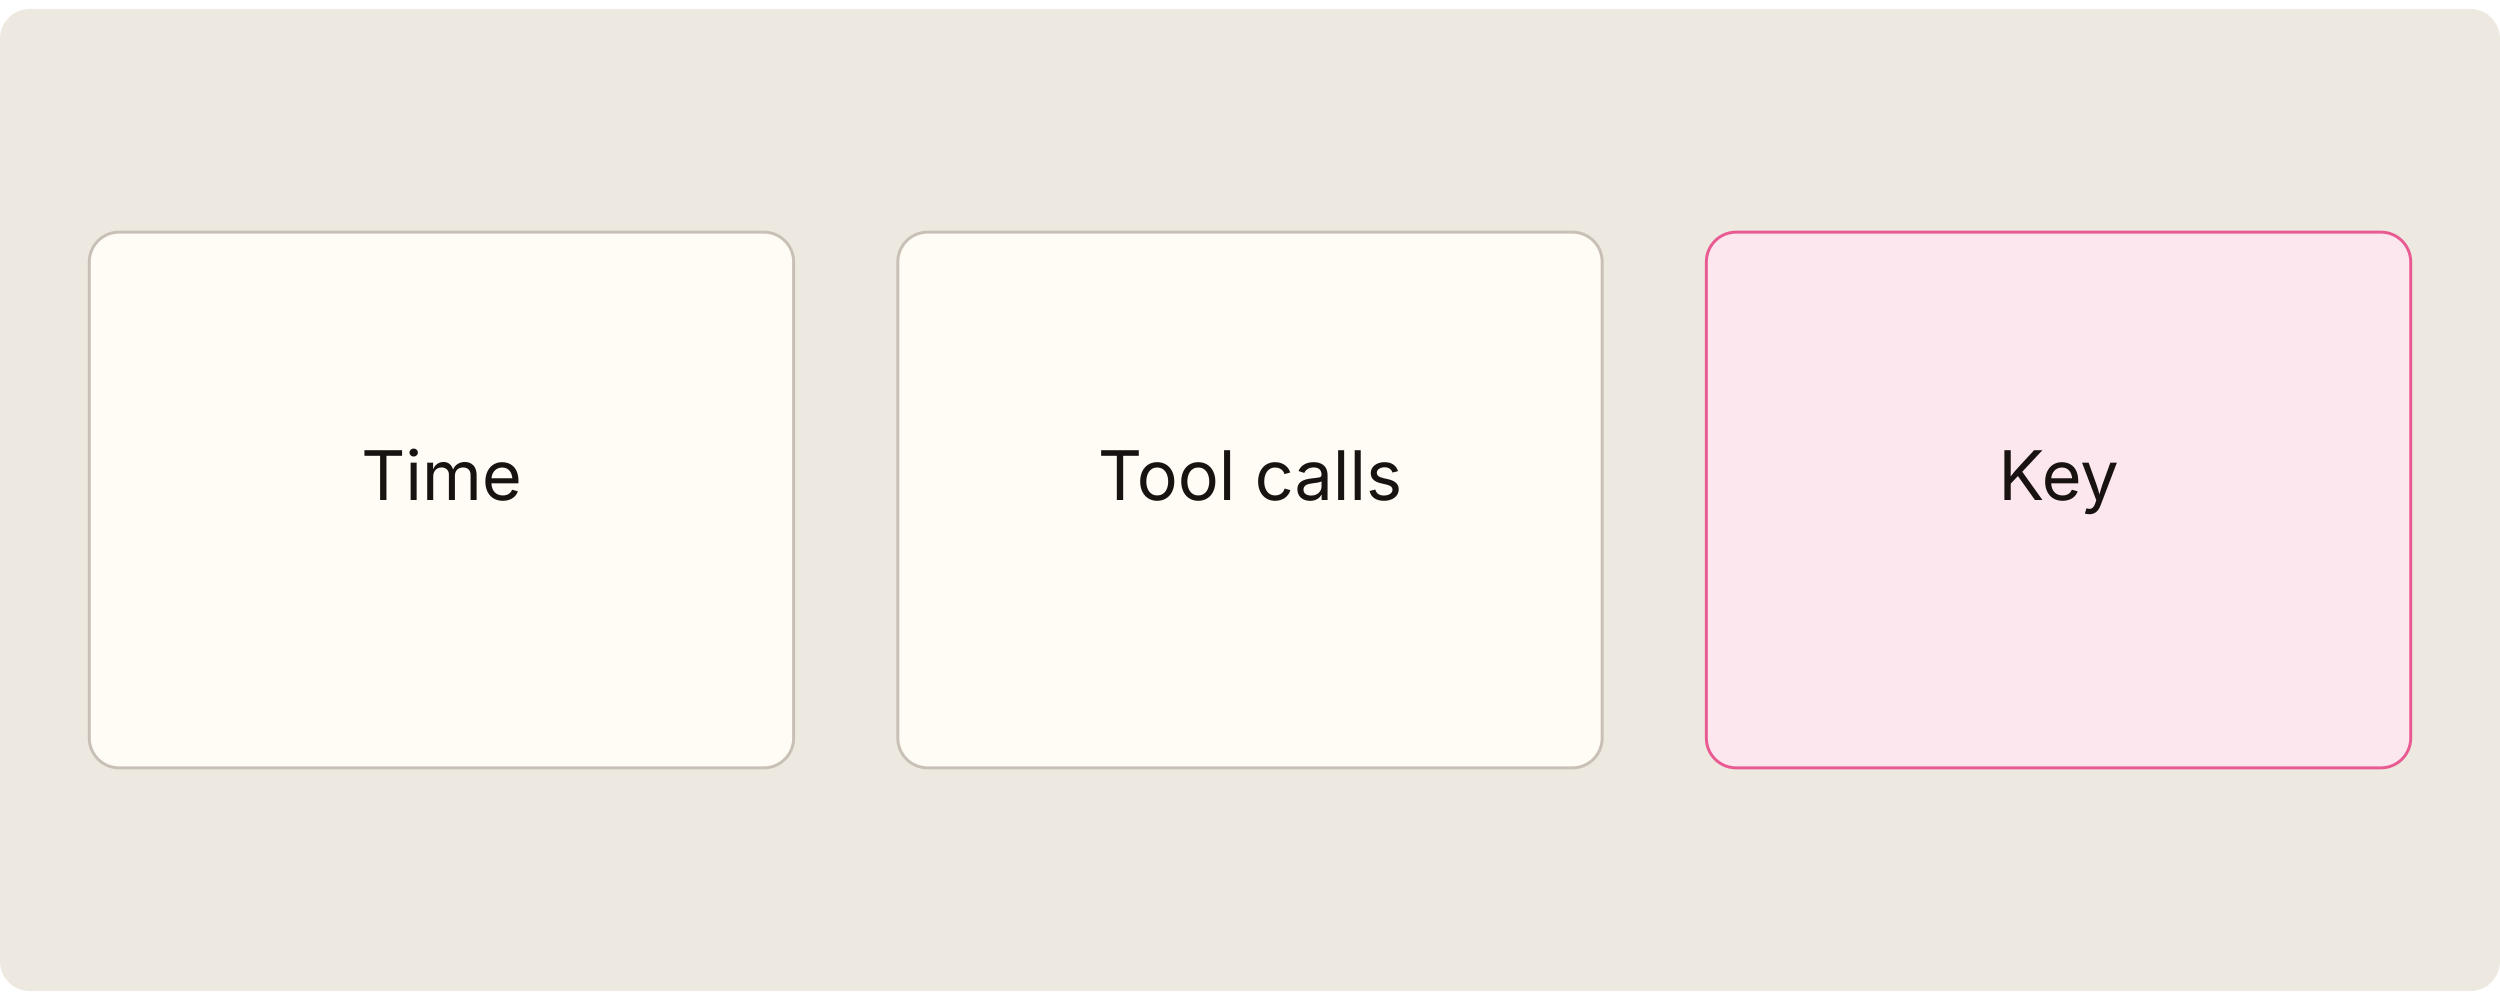
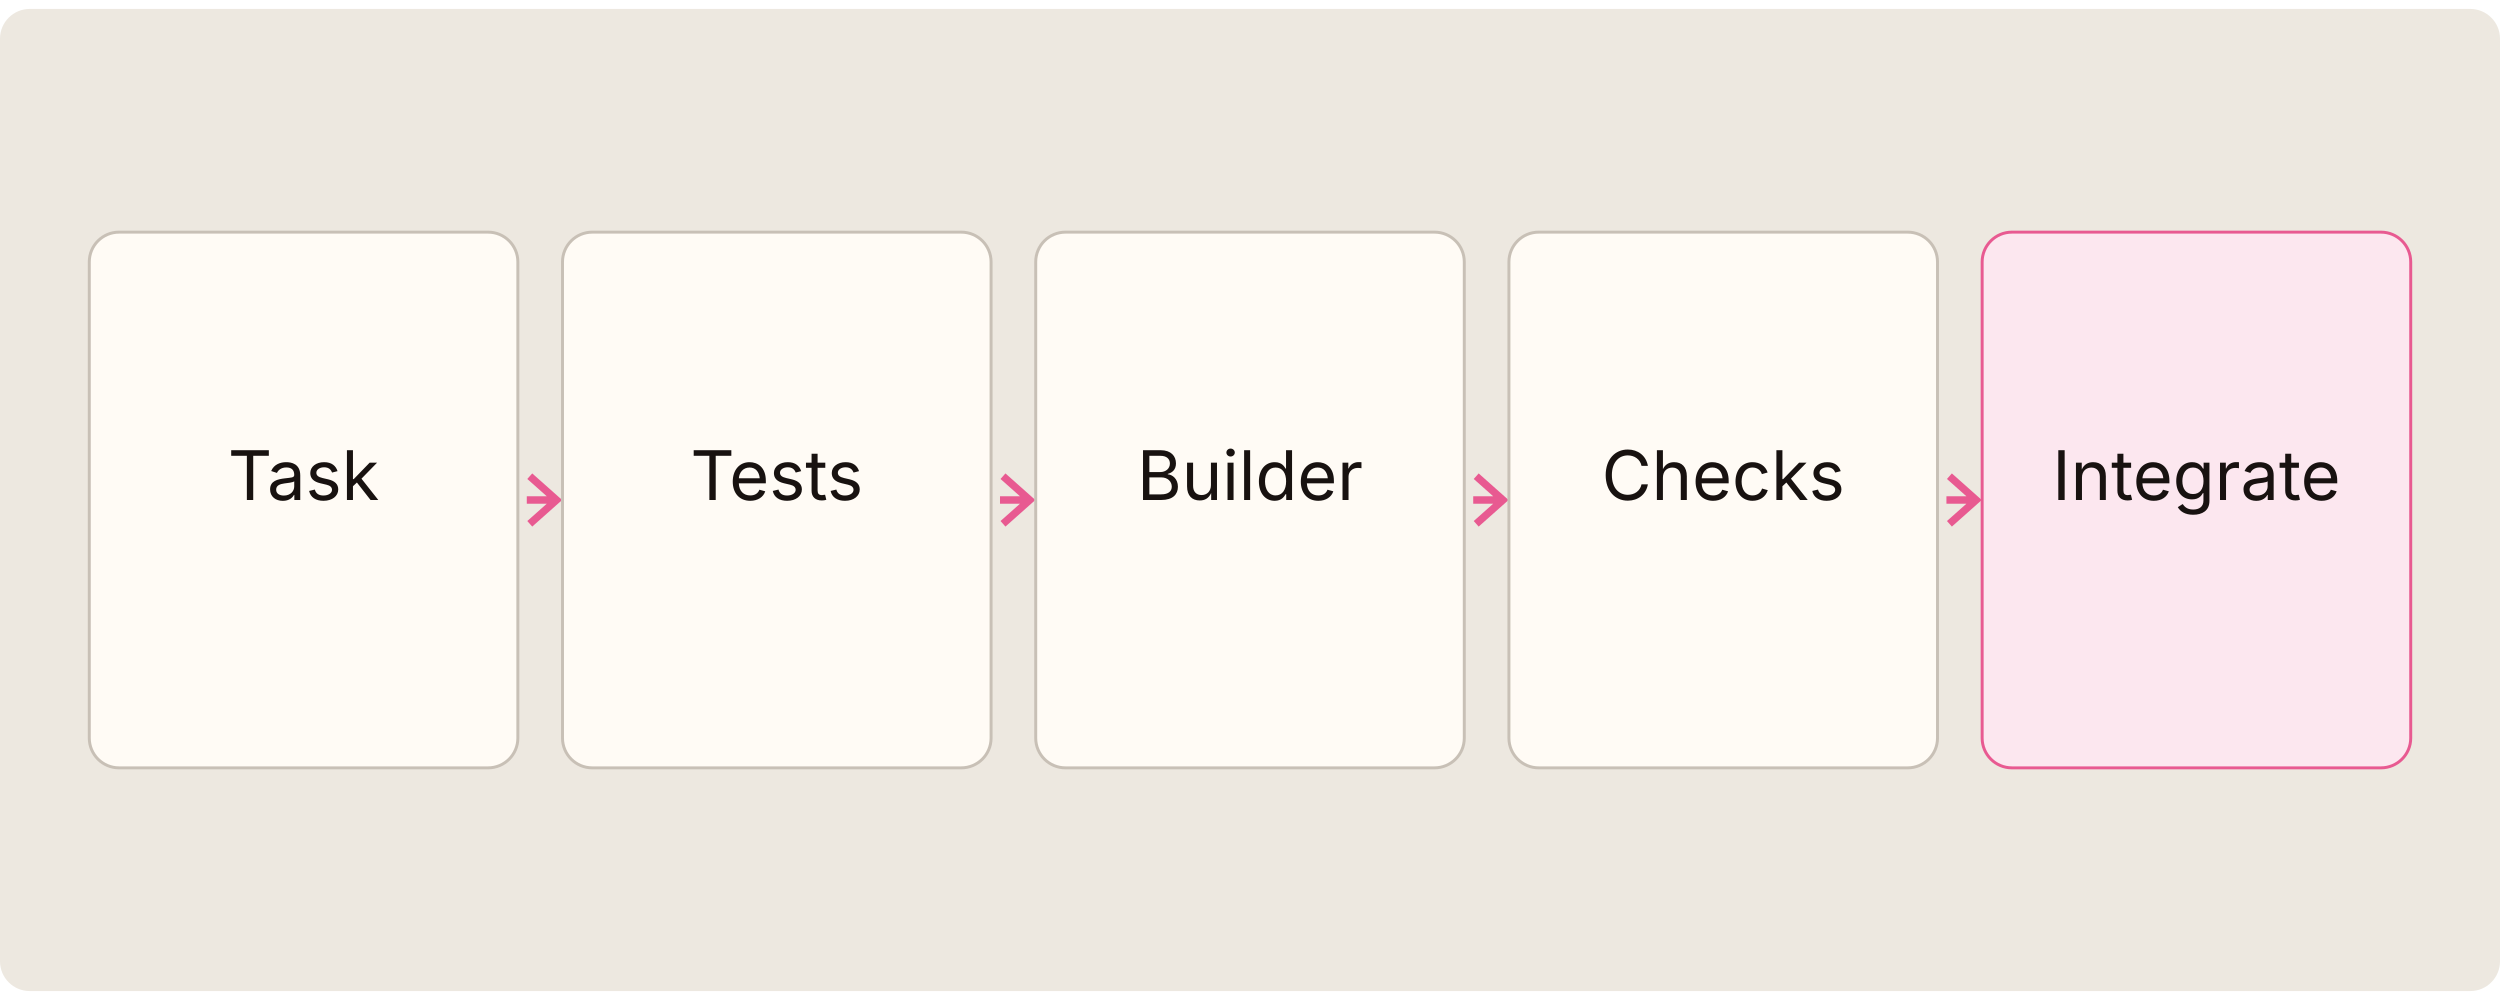
- <svg xmlns="http://www.w3.org/2000/svg" data-slide-visual="" viewBox="0 0 1000 400" role="img" aria-label="Time, tool calls and a key" class="pic" preserveAspectRatio="xMidYMid meet" style="fill: rgb(0, 0, 0); fill-opacity: 1; stroke: none; stroke-width: 1px; stroke-opacity: 1; stroke-linecap: butt; stroke-linejoin: miter; stroke-dasharray: none; font-family: Inter, Arial, sans-serif; font-size: 36px; font-weight: 400; font-style: normal; letter-spacing: normal; text-anchor: start; dominant-baseline: auto;">
+ <svg xmlns="http://www.w3.org/2000/svg" data-slide-visual="" viewBox="0 0 1000 400" role="img" aria-label="Five parts, five chapters" class="pic" preserveAspectRatio="xMidYMid meet" style="fill: rgb(0, 0, 0); fill-opacity: 1; stroke: none; stroke-width: 1px; stroke-opacity: 1; stroke-linecap: butt; stroke-linejoin: miter; stroke-dasharray: none; font-family: Inter, Arial, sans-serif; font-size: 36px; font-weight: 400; font-style: normal; letter-spacing: normal; text-anchor: start; dominant-baseline: auto;">
  <g transform="translate(0 3.571429) scale(0.5952381)">
    <rect x="0" y="0" width="1680" height="660" rx="20" style="fill: rgb(237, 232, 224); fill-opacity: 1; stroke: none; stroke-width: 1px; stroke-opacity: 1; stroke-linecap: butt; stroke-linejoin: miter; stroke-dasharray: none; font-family: Inter, Arial, sans-serif; font-size: 36px; font-weight: 400; font-style: normal; letter-spacing: normal; text-anchor: start; dominant-baseline: auto;" />
-     <rect x="60" y="150" width="473.333" height="360" rx="20" style="fill: rgb(255, 251, 245); fill-opacity: 1; stroke: rgb(200, 192, 182); stroke-width: 2px; stroke-opacity: 1; stroke-linecap: butt; stroke-linejoin: miter; stroke-dasharray: none; font-family: Inter, Arial, sans-serif; font-size: 36px; font-weight: 400; font-style: normal; letter-spacing: normal; text-anchor: start; dominant-baseline: auto;" />
-     <text x="296.667" y="330" text-anchor="middle" font-size="46" style="fill: rgb(24, 18, 16); fill-opacity: 1; stroke: none; stroke-width: 1px; stroke-opacity: 1; stroke-linecap: butt; stroke-linejoin: miter; stroke-dasharray: none; font-family: Inter, Arial, sans-serif; font-size: 46px; font-weight: 400; font-style: normal; letter-spacing: normal; text-anchor: middle; dominant-baseline: auto;">Time</text>
-     <rect x="603.333" y="150" width="473.333" height="360" rx="20" style="fill: rgb(255, 251, 245); fill-opacity: 1; stroke: rgb(200, 192, 182); stroke-width: 2px; stroke-opacity: 1; stroke-linecap: butt; stroke-linejoin: miter; stroke-dasharray: none; font-family: Inter, Arial, sans-serif; font-size: 36px; font-weight: 400; font-style: normal; letter-spacing: normal; text-anchor: start; dominant-baseline: auto;" />
+     <rect x="60" y="150" width="288" height="360" rx="20" style="fill: rgb(255, 251, 245); fill-opacity: 1; stroke: rgb(200, 192, 182); stroke-width: 2px; stroke-opacity: 1; stroke-linecap: butt; stroke-linejoin: miter; stroke-dasharray: none; font-family: Inter, Arial, sans-serif; font-size: 36px; font-weight: 400; font-style: normal; letter-spacing: normal; text-anchor: start; dominant-baseline: auto;" />
+     <text x="204" y="330" text-anchor="middle" font-size="46" style="fill: rgb(24, 18, 16); fill-opacity: 1; stroke: none; stroke-width: 1px; stroke-opacity: 1; stroke-linecap: butt; stroke-linejoin: miter; stroke-dasharray: none; font-family: Inter, Arial, sans-serif; font-size: 46px; font-weight: 400; font-style: normal; letter-spacing: normal; text-anchor: middle; dominant-baseline: auto;">Task</text>
+     <path d="M354 330h20m-18 -16 18 16-18 16" style="fill: none; fill-opacity: 1; stroke: rgb(232, 90, 145); stroke-width: 5px; stroke-opacity: 1; stroke-linecap: butt; stroke-linejoin: miter; stroke-dasharray: none; font-family: Inter, Arial, sans-serif; font-size: 36px; font-weight: 400; font-style: normal; letter-spacing: normal; text-anchor: start; dominant-baseline: auto;" />
+     <rect x="378" y="150" width="288" height="360" rx="20" style="fill: rgb(255, 251, 245); fill-opacity: 1; stroke: rgb(200, 192, 182); stroke-width: 2px; stroke-opacity: 1; stroke-linecap: butt; stroke-linejoin: miter; stroke-dasharray: none; font-family: Inter, Arial, sans-serif; font-size: 36px; font-weight: 400; font-style: normal; letter-spacing: normal; text-anchor: start; dominant-baseline: auto;" />
    <g class="step" data-s="1">
-       <text x="840" y="330" text-anchor="middle" font-size="46" style="fill: rgb(24, 18, 16); fill-opacity: 1; stroke: none; stroke-width: 1px; stroke-opacity: 1; stroke-linecap: butt; stroke-linejoin: miter; stroke-dasharray: none; font-family: Inter, Arial, sans-serif; font-size: 46px; font-weight: 400; font-style: normal; letter-spacing: normal; text-anchor: middle; dominant-baseline: auto;">Tool calls</text>
+       <text x="522" y="330" text-anchor="middle" font-size="46" style="fill: rgb(24, 18, 16); fill-opacity: 1; stroke: none; stroke-width: 1px; stroke-opacity: 1; stroke-linecap: butt; stroke-linejoin: miter; stroke-dasharray: none; font-family: Inter, Arial, sans-serif; font-size: 46px; font-weight: 400; font-style: normal; letter-spacing: normal; text-anchor: middle; dominant-baseline: auto;">Tests</text>
    </g>
-     <rect x="1146.667" y="150" width="473.333" height="360" rx="20" style="fill: rgb(252, 231, 239); fill-opacity: 1; stroke: rgb(232, 90, 145); stroke-width: 2px; stroke-opacity: 1; stroke-linecap: butt; stroke-linejoin: miter; stroke-dasharray: none; font-family: Inter, Arial, sans-serif; font-size: 36px; font-weight: 400; font-style: normal; letter-spacing: normal; text-anchor: start; dominant-baseline: auto;" />
+     <g class="step" data-s="1">
+       <path d="M672 330h20m-18 -16 18 16-18 16" style="fill: none; fill-opacity: 1; stroke: rgb(232, 90, 145); stroke-width: 5px; stroke-opacity: 1; stroke-linecap: butt; stroke-linejoin: miter; stroke-dasharray: none; font-family: Inter, Arial, sans-serif; font-size: 36px; font-weight: 400; font-style: normal; letter-spacing: normal; text-anchor: start; dominant-baseline: auto;" />
+     </g>
+     <rect x="696" y="150" width="288" height="360" rx="20" style="fill: rgb(255, 251, 245); fill-opacity: 1; stroke: rgb(200, 192, 182); stroke-width: 2px; stroke-opacity: 1; stroke-linecap: butt; stroke-linejoin: miter; stroke-dasharray: none; font-family: Inter, Arial, sans-serif; font-size: 36px; font-weight: 400; font-style: normal; letter-spacing: normal; text-anchor: start; dominant-baseline: auto;" />
    <g class="step" data-s="2">
-       <text x="1383.333" y="330" text-anchor="middle" font-size="46" style="fill: rgb(24, 18, 16); fill-opacity: 1; stroke: none; stroke-width: 1px; stroke-opacity: 1; stroke-linecap: butt; stroke-linejoin: miter; stroke-dasharray: none; font-family: Inter, Arial, sans-serif; font-size: 46px; font-weight: 400; font-style: normal; letter-spacing: normal; text-anchor: middle; dominant-baseline: auto;">Key</text>
+       <text x="840" y="330" text-anchor="middle" font-size="46" style="fill: rgb(24, 18, 16); fill-opacity: 1; stroke: none; stroke-width: 1px; stroke-opacity: 1; stroke-linecap: butt; stroke-linejoin: miter; stroke-dasharray: none; font-family: Inter, Arial, sans-serif; font-size: 46px; font-weight: 400; font-style: normal; letter-spacing: normal; text-anchor: middle; dominant-baseline: auto;">Builder</text>
+     </g>
+     <g class="step" data-s="2">
+       <path d="M990 330h20m-18 -16 18 16-18 16" style="fill: none; fill-opacity: 1; stroke: rgb(232, 90, 145); stroke-width: 5px; stroke-opacity: 1; stroke-linecap: butt; stroke-linejoin: miter; stroke-dasharray: none; font-family: Inter, Arial, sans-serif; font-size: 36px; font-weight: 400; font-style: normal; letter-spacing: normal; text-anchor: start; dominant-baseline: auto;" />
+     </g>
+     <rect x="1014" y="150" width="288" height="360" rx="20" style="fill: rgb(255, 251, 245); fill-opacity: 1; stroke: rgb(200, 192, 182); stroke-width: 2px; stroke-opacity: 1; stroke-linecap: butt; stroke-linejoin: miter; stroke-dasharray: none; font-family: Inter, Arial, sans-serif; font-size: 36px; font-weight: 400; font-style: normal; letter-spacing: normal; text-anchor: start; dominant-baseline: auto;" />
+     <g class="step" data-s="3">
+       <text x="1158" y="330" text-anchor="middle" font-size="46" style="fill: rgb(24, 18, 16); fill-opacity: 1; stroke: none; stroke-width: 1px; stroke-opacity: 1; stroke-linecap: butt; stroke-linejoin: miter; stroke-dasharray: none; font-family: Inter, Arial, sans-serif; font-size: 46px; font-weight: 400; font-style: normal; letter-spacing: normal; text-anchor: middle; dominant-baseline: auto;">Checks</text>
+     </g>
+     <g class="step" data-s="3">
+       <path d="M1308 330h20m-18 -16 18 16-18 16" style="fill: none; fill-opacity: 1; stroke: rgb(232, 90, 145); stroke-width: 5px; stroke-opacity: 1; stroke-linecap: butt; stroke-linejoin: miter; stroke-dasharray: none; font-family: Inter, Arial, sans-serif; font-size: 36px; font-weight: 400; font-style: normal; letter-spacing: normal; text-anchor: start; dominant-baseline: auto;" />
+     </g>
+     <rect x="1332" y="150" width="288" height="360" rx="20" style="fill: rgb(252, 231, 239); fill-opacity: 1; stroke: rgb(232, 90, 145); stroke-width: 2px; stroke-opacity: 1; stroke-linecap: butt; stroke-linejoin: miter; stroke-dasharray: none; font-family: Inter, Arial, sans-serif; font-size: 36px; font-weight: 400; font-style: normal; letter-spacing: normal; text-anchor: start; dominant-baseline: auto;" />
+     <g class="step" data-s="4">
+       <text x="1476" y="330" text-anchor="middle" font-size="46" style="fill: rgb(24, 18, 16); fill-opacity: 1; stroke: none; stroke-width: 1px; stroke-opacity: 1; stroke-linecap: butt; stroke-linejoin: miter; stroke-dasharray: none; font-family: Inter, Arial, sans-serif; font-size: 46px; font-weight: 400; font-style: normal; letter-spacing: normal; text-anchor: middle; dominant-baseline: auto;">Integrate</text>
    </g>
  </g>
</svg>
